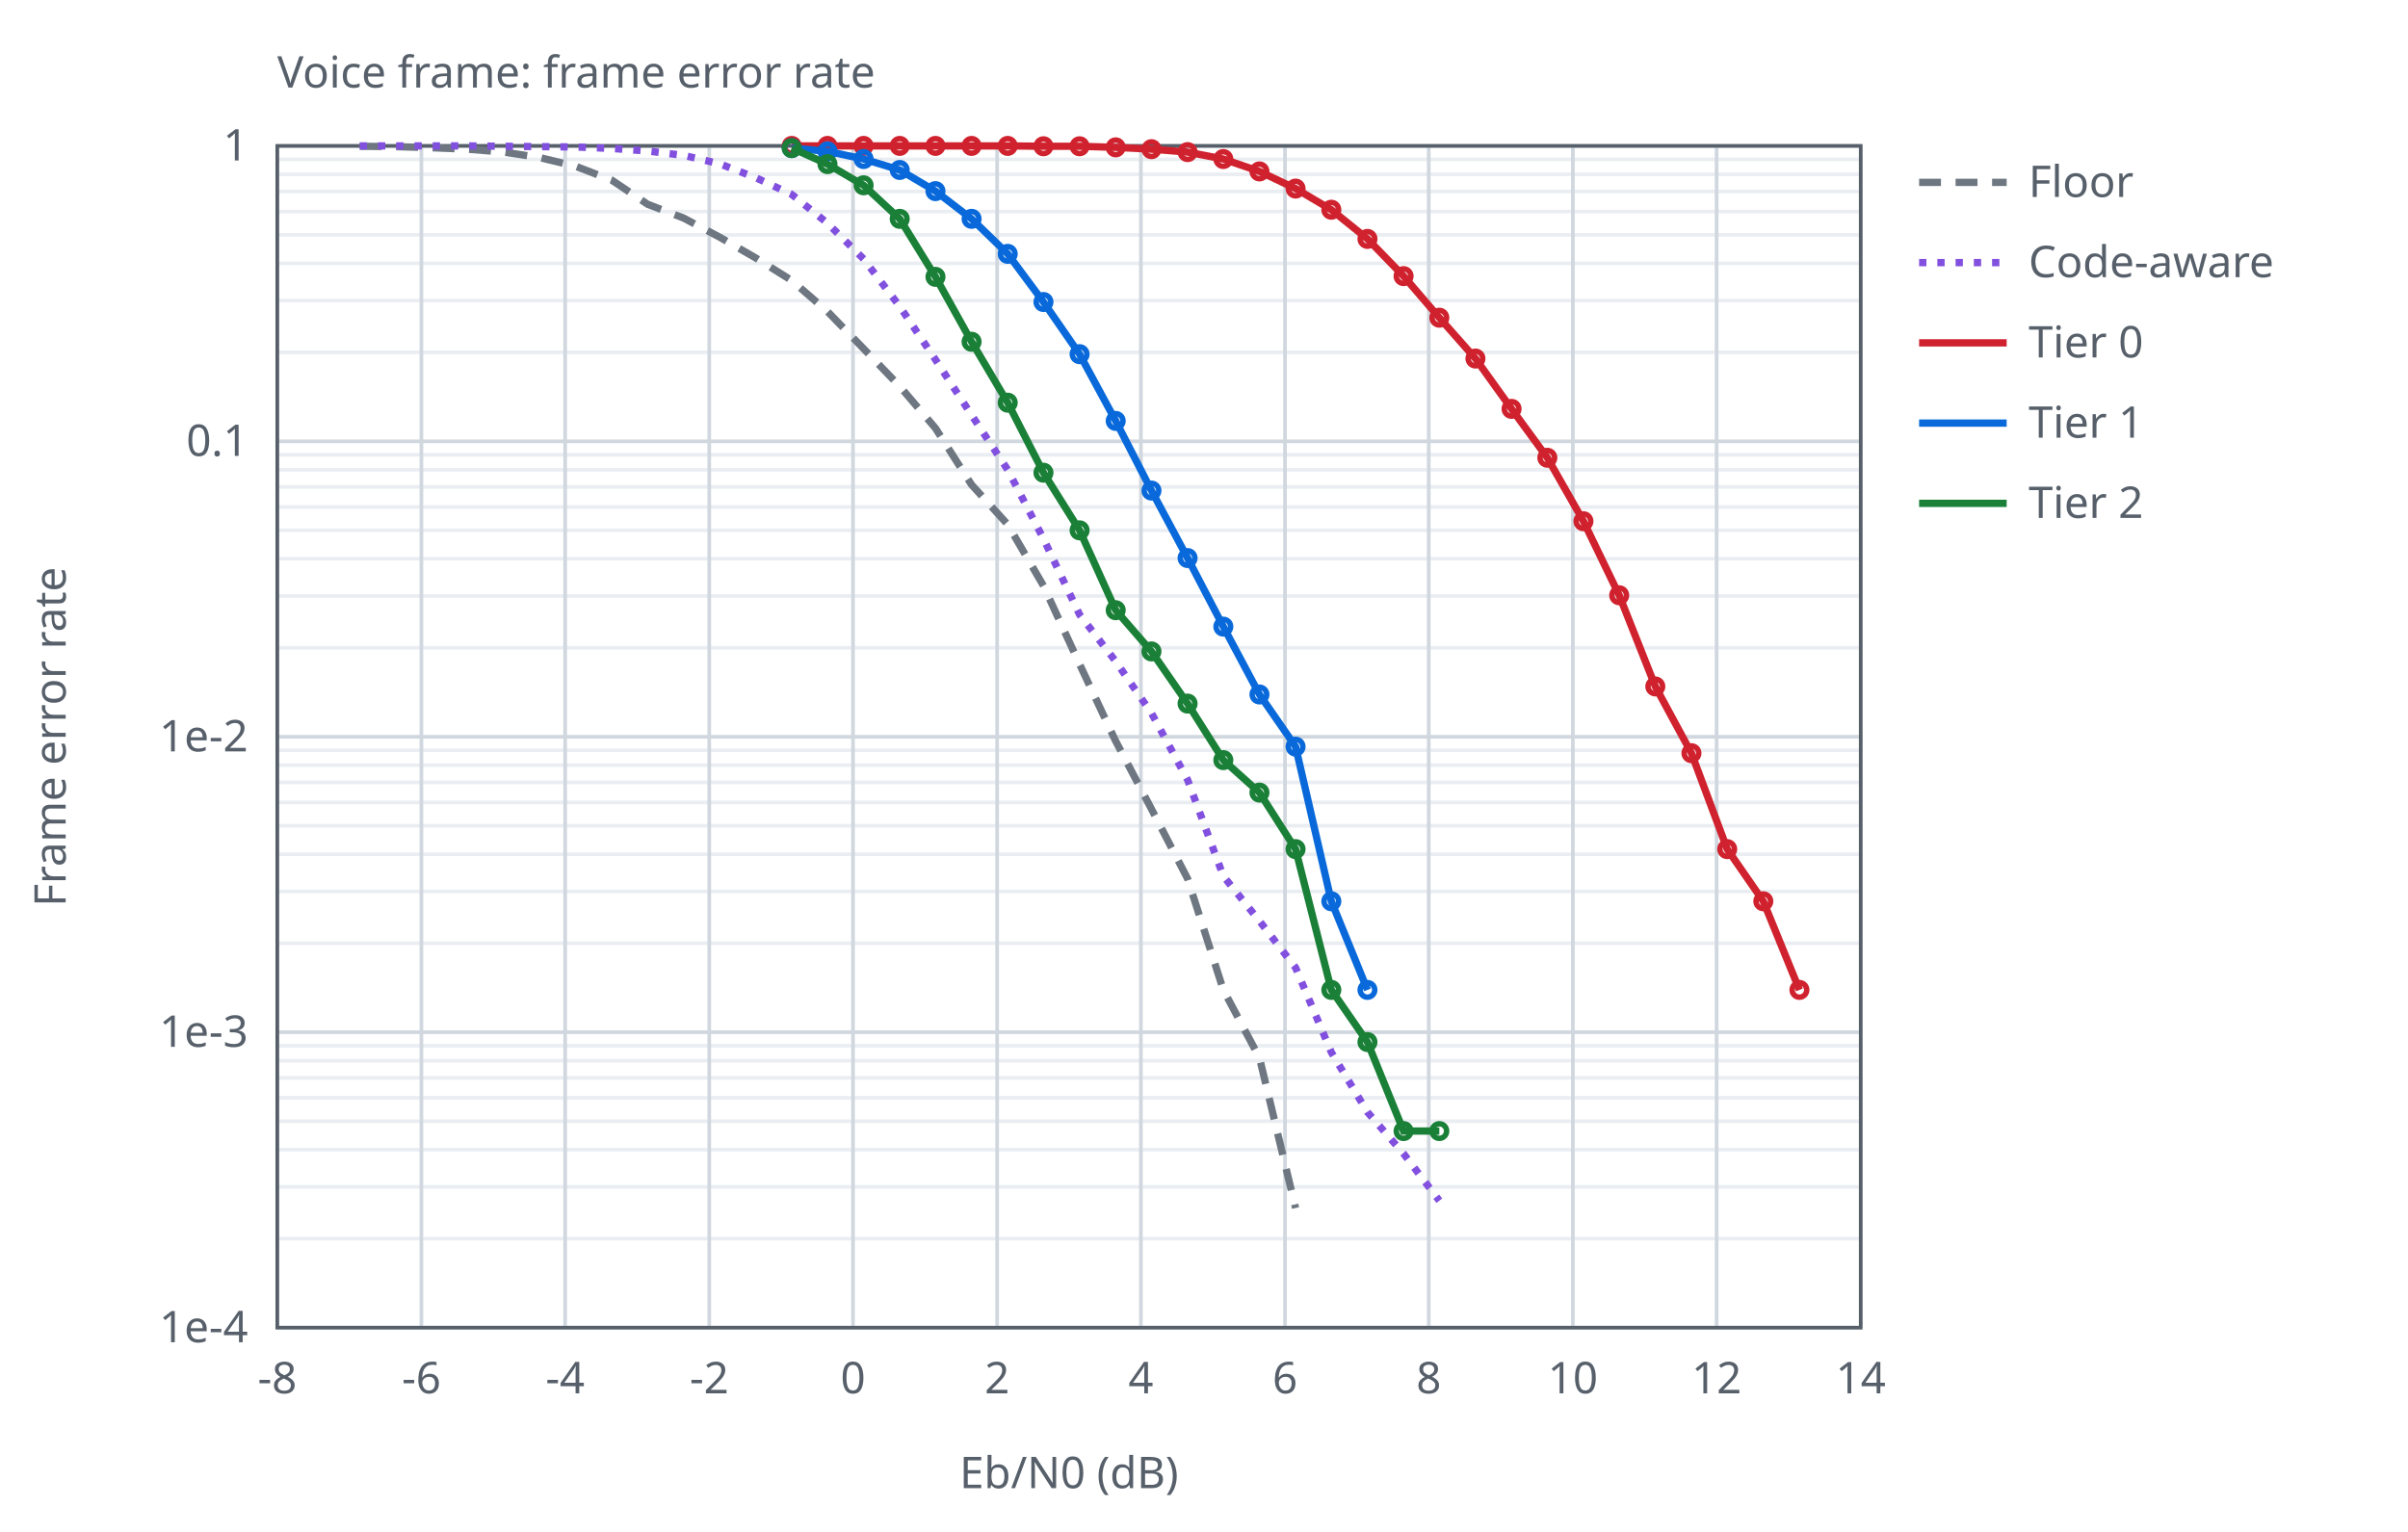
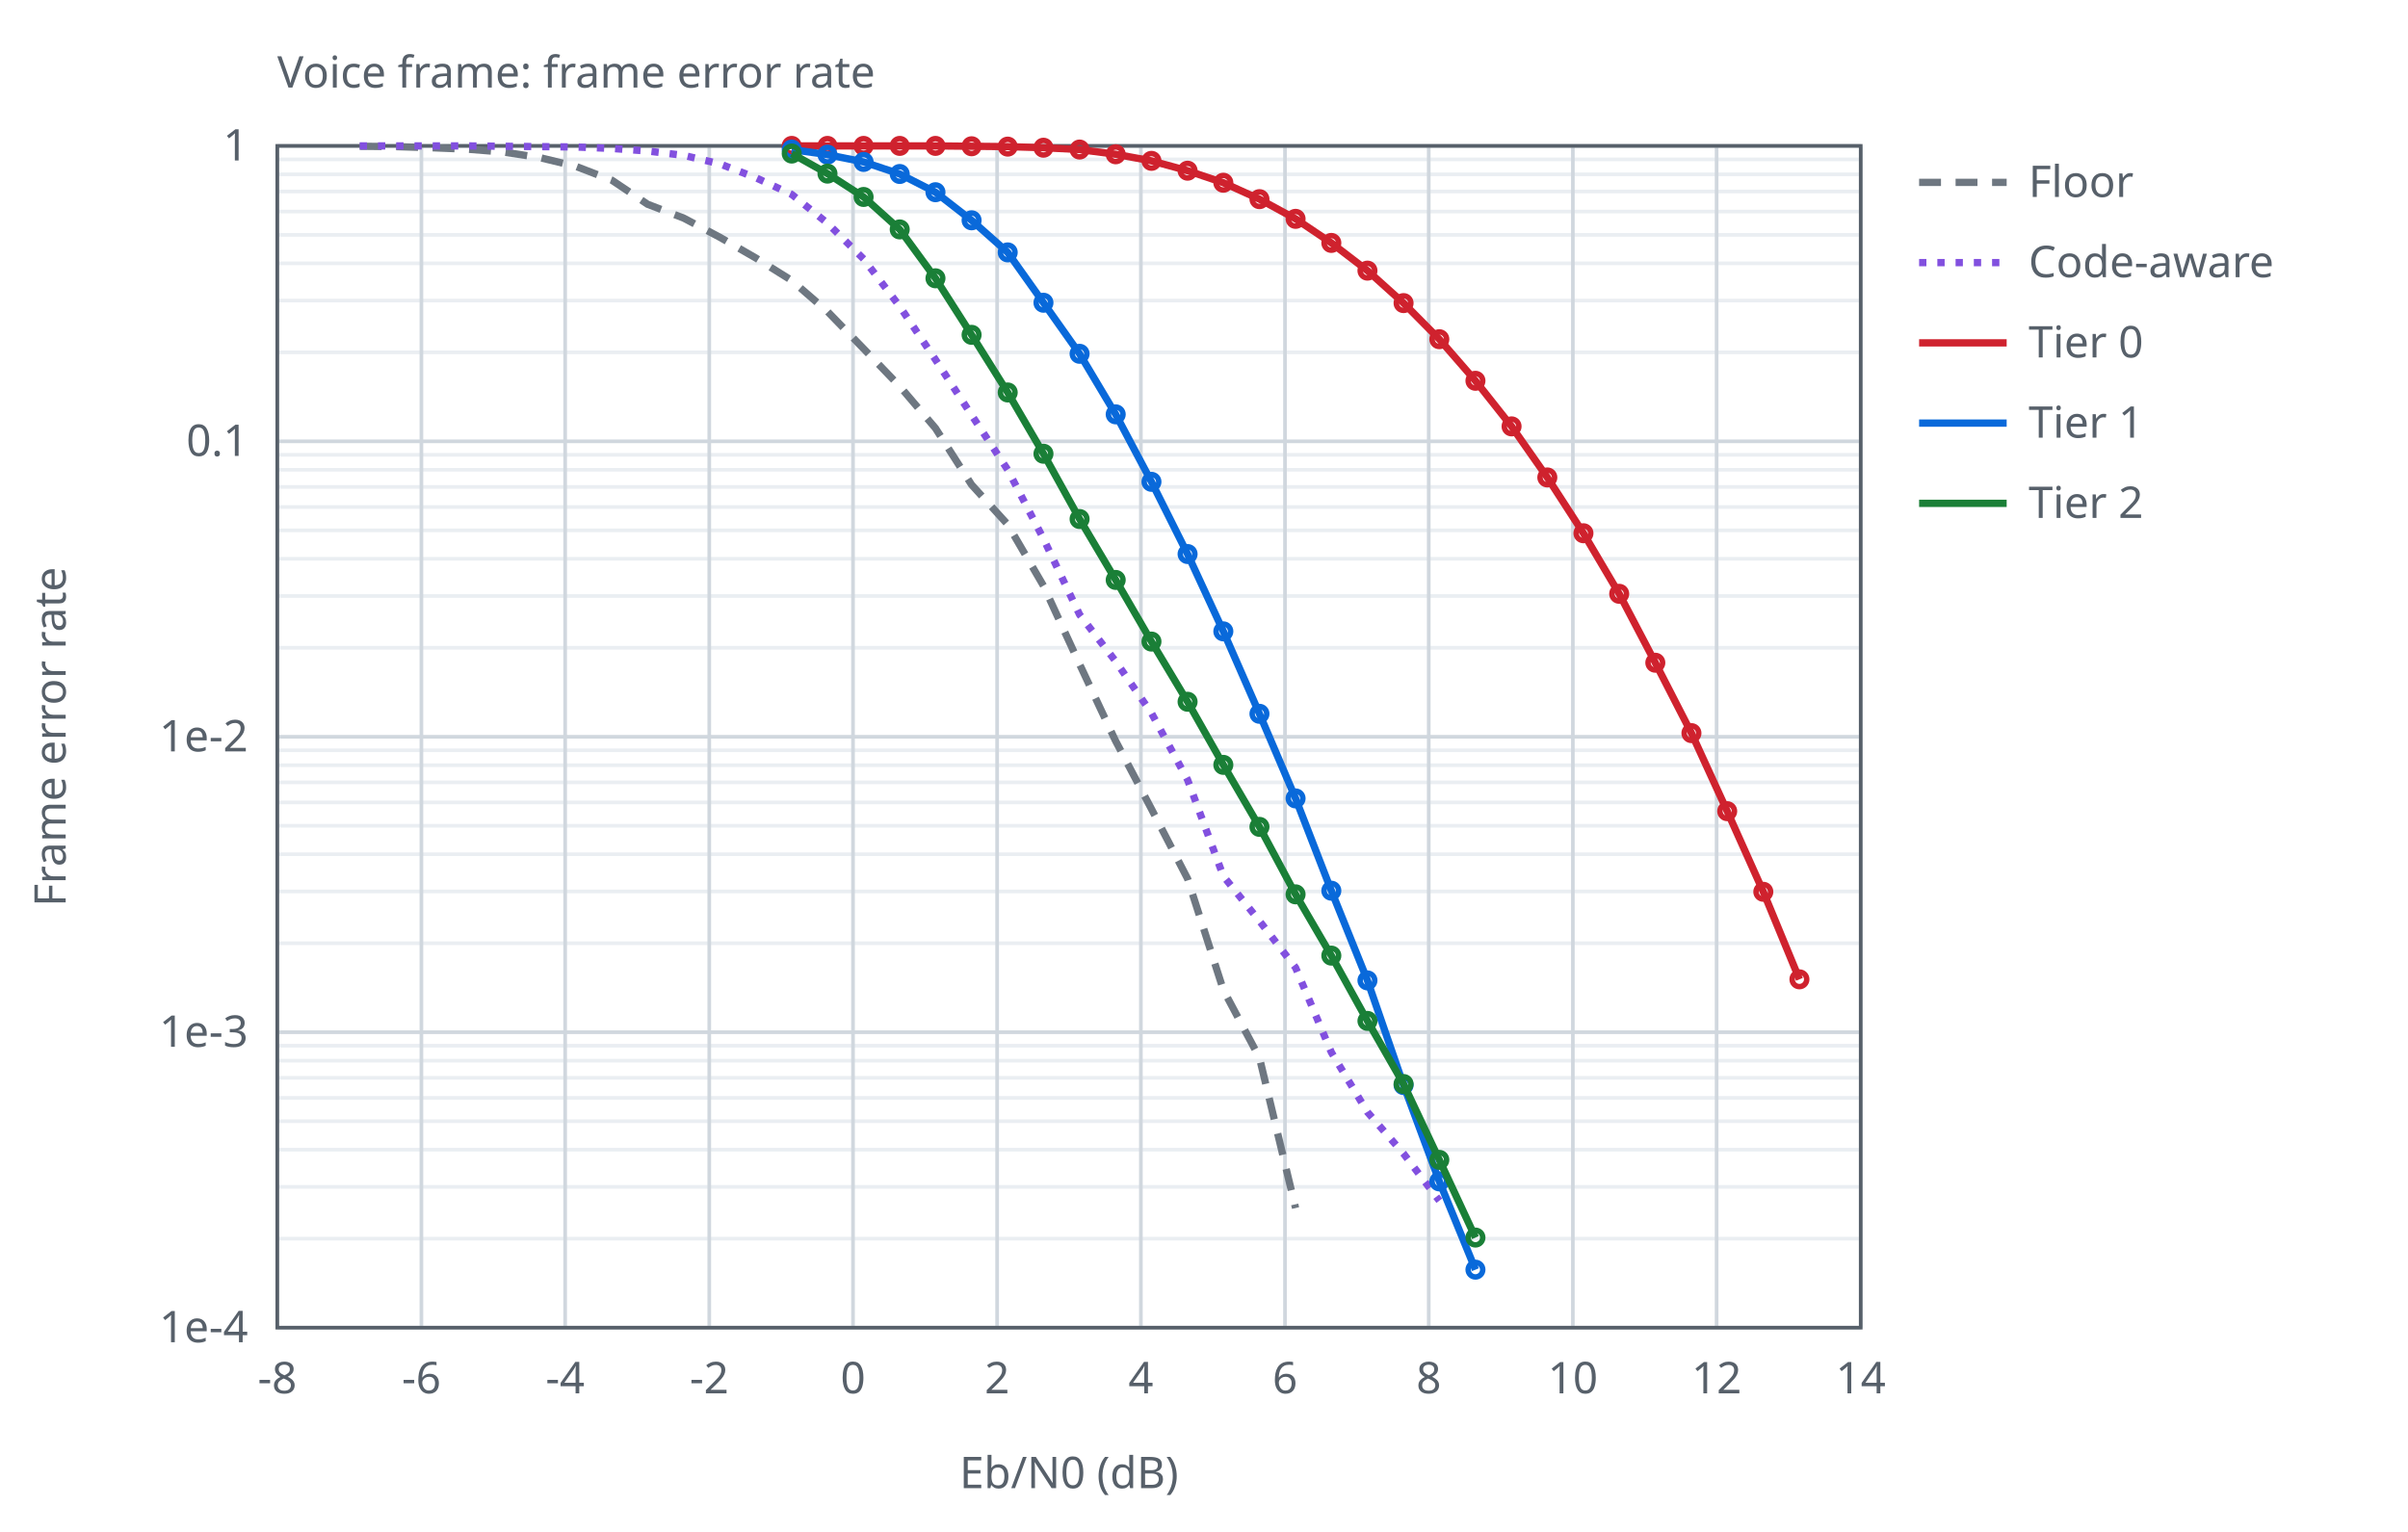
<svg xmlns="http://www.w3.org/2000/svg" width="660" height="420" viewBox="0 0 660 420">
  <style>text{font-family:sans-serif;font-size:12px;fill:#57606a}.ax{stroke:#57606a;stroke-width:1;fill:none}.gr{stroke:#d0d7de;stroke-width:1}.mi{stroke:#eaeef2;stroke-width:1}.s0{stroke:#6e7781}.s1{stroke:#cf222e}.s2{stroke:#0969da}.s3{stroke:#1a7f37}.s4{stroke:#8250df}.l{fill:none;stroke-width:2}.p{fill:none;stroke-width:1.5}@media (prefers-color-scheme:dark){text{fill:#c9d1d9}.ax{stroke:#8b949e}.gr{stroke:#30363d}.mi{stroke:#21262d}.s0{stroke:#8b949e}.s1{stroke:#ff7b72}.s2{stroke:#58a6ff}.s3{stroke:#3fb950}.s4{stroke:#d2a8ff}}</style>
  <text x="76.0" y="24">Voice frame: frame error rate</text>
  <line class="mi" x1="76.0" y1="96.6" x2="510.0" y2="96.6" />
  <line class="mi" x1="76.0" y1="82.4" x2="510.0" y2="82.4" />
  <line class="mi" x1="76.0" y1="72.2" x2="510.0" y2="72.2" />
  <line class="mi" x1="76.0" y1="64.4" x2="510.0" y2="64.4" />
  <line class="mi" x1="76.0" y1="58.0" x2="510.0" y2="58.0" />
  <line class="mi" x1="76.0" y1="52.5" x2="510.0" y2="52.5" />
  <line class="mi" x1="76.0" y1="47.8" x2="510.0" y2="47.8" />
  <line class="mi" x1="76.0" y1="43.7" x2="510.0" y2="43.7" />
  <line class="mi" x1="76.0" y1="177.6" x2="510.0" y2="177.6" />
  <line class="mi" x1="76.0" y1="163.4" x2="510.0" y2="163.4" />
  <line class="mi" x1="76.0" y1="153.2" x2="510.0" y2="153.2" />
  <line class="mi" x1="76.0" y1="145.4" x2="510.0" y2="145.4" />
  <line class="mi" x1="76.0" y1="139.0" x2="510.0" y2="139.0" />
  <line class="mi" x1="76.0" y1="133.5" x2="510.0" y2="133.5" />
  <line class="mi" x1="76.0" y1="128.8" x2="510.0" y2="128.8" />
  <line class="mi" x1="76.0" y1="124.7" x2="510.0" y2="124.7" />
  <line class="mi" x1="76.0" y1="258.6" x2="510.0" y2="258.6" />
  <line class="mi" x1="76.0" y1="244.4" x2="510.0" y2="244.4" />
  <line class="mi" x1="76.0" y1="234.2" x2="510.0" y2="234.2" />
  <line class="mi" x1="76.0" y1="226.4" x2="510.0" y2="226.4" />
  <line class="mi" x1="76.0" y1="220.0" x2="510.0" y2="220.0" />
  <line class="mi" x1="76.0" y1="214.5" x2="510.0" y2="214.5" />
  <line class="mi" x1="76.0" y1="209.8" x2="510.0" y2="209.8" />
  <line class="mi" x1="76.0" y1="205.7" x2="510.0" y2="205.7" />
  <line class="mi" x1="76.0" y1="339.6" x2="510.0" y2="339.6" />
  <line class="mi" x1="76.0" y1="325.4" x2="510.0" y2="325.4" />
  <line class="mi" x1="76.0" y1="315.2" x2="510.0" y2="315.2" />
  <line class="mi" x1="76.0" y1="307.4" x2="510.0" y2="307.4" />
  <line class="mi" x1="76.0" y1="301.0" x2="510.0" y2="301.0" />
  <line class="mi" x1="76.0" y1="295.5" x2="510.0" y2="295.5" />
  <line class="mi" x1="76.0" y1="290.8" x2="510.0" y2="290.8" />
  <line class="mi" x1="76.0" y1="286.7" x2="510.0" y2="286.7" />
  <line class="gr" x1="76.0" y1="364.0" x2="76.0" y2="40.0" />
  <text x="76.0" y="382.0" text-anchor="middle">-8</text>
  <line class="gr" x1="115.5" y1="364.0" x2="115.5" y2="40.0" />
  <text x="115.5" y="382.0" text-anchor="middle">-6</text>
  <line class="gr" x1="154.9" y1="364.0" x2="154.9" y2="40.0" />
  <text x="154.9" y="382.0" text-anchor="middle">-4</text>
  <line class="gr" x1="194.4" y1="364.0" x2="194.4" y2="40.0" />
  <text x="194.4" y="382.0" text-anchor="middle">-2</text>
  <line class="gr" x1="233.8" y1="364.0" x2="233.8" y2="40.0" />
  <text x="233.8" y="382.0" text-anchor="middle">0</text>
  <line class="gr" x1="273.3" y1="364.0" x2="273.3" y2="40.0" />
  <text x="273.3" y="382.0" text-anchor="middle">2</text>
  <line class="gr" x1="312.7" y1="364.0" x2="312.7" y2="40.0" />
  <text x="312.7" y="382.0" text-anchor="middle">4</text>
  <line class="gr" x1="352.2" y1="364.0" x2="352.2" y2="40.0" />
  <text x="352.2" y="382.0" text-anchor="middle">6</text>
  <line class="gr" x1="391.6" y1="364.0" x2="391.6" y2="40.0" />
  <text x="391.6" y="382.0" text-anchor="middle">8</text>
  <line class="gr" x1="431.1" y1="364.0" x2="431.1" y2="40.0" />
  <text x="431.1" y="382.0" text-anchor="middle">10</text>
  <line class="gr" x1="470.5" y1="364.0" x2="470.5" y2="40.0" />
  <text x="470.5" y="382.0" text-anchor="middle">12</text>
  <line class="gr" x1="510.0" y1="364.0" x2="510.0" y2="40.0" />
  <text x="510.0" y="382.0" text-anchor="middle">14</text>
  <line class="gr" x1="76.0" y1="40.0" x2="510.0" y2="40.0" />
  <text x="68.0" y="44.0" text-anchor="end">1</text>
  <line class="gr" x1="76.0" y1="121.0" x2="510.0" y2="121.0" />
  <text x="68.0" y="125.0" text-anchor="end">0.1</text>
  <line class="gr" x1="76.0" y1="202.0" x2="510.0" y2="202.0" />
  <text x="68.0" y="206.0" text-anchor="end">1e-2</text>
  <line class="gr" x1="76.0" y1="283.0" x2="510.0" y2="283.0" />
  <text x="68.0" y="287.0" text-anchor="end">1e-3</text>
  <line class="gr" x1="76.0" y1="364.0" x2="510.0" y2="364.0" />
  <text x="68.0" y="368.0" text-anchor="end">1e-4</text>
  <rect class="ax" x="76.0" y="40.0" width="434.0" height="324.0" />
  <text x="293.0" y="408.0" text-anchor="middle">Eb/N0 (dB)</text>
  <text x="18" y="202.0" text-anchor="middle" transform="rotate(-90 18 202.0)">Frame error rate</text>
  <path class="l s0" stroke-dasharray="6 4" d="M98.6,40.1 L108.5,40.2 L118.3,40.5 L128.2,40.9 L138.1,41.7 L147.9,43.2 L157.8,45.6 L167.7,49.4 L177.5,56.0 L187.4,59.8 L197.2,65.0 L207.1,70.7 L217.0,76.9 L226.8,85.4 L236.7,95.6 L246.6,105.9 L256.4,117.4 L266.3,132.9 L276.2,143.8 L286.0,160.6 L295.9,182.1 L305.7,203.0 L315.6,221.8 L325.5,240.9 L335.3,271.4 L345.2,290.0 L355.1,331.2" />
  <line class="l s0" stroke-dasharray="6 4" x1="526.0" y1="50.0" x2="550.0" y2="50.0" />
  <text x="556.0" y="54.0">Floor</text>
  <path class="l s4" stroke-dasharray="2 3" d="M98.6,40.0 L108.5,40.0 L118.3,40.0 L128.2,40.0 L138.1,40.1 L147.9,40.2 L157.8,40.3 L167.7,40.7 L177.5,41.4 L187.4,42.6 L197.2,44.9 L207.1,48.7 L217.0,53.3 L226.8,61.2 L236.7,71.0 L246.6,84.0 L256.4,98.6 L266.3,113.8 L276.2,128.8 L286.0,147.7 L295.9,168.5 L305.7,181.2 L315.6,195.5 L325.5,213.8 L335.3,240.2 L345.2,252.5 L355.1,265.3 L364.9,288.5 L374.8,304.9 L384.7,316.3 L394.5,329.2" />
  <line class="l s4" stroke-dasharray="2 3" x1="526.0" y1="72.0" x2="550.0" y2="72.0" />
  <text x="556.0" y="76.0">Code-aware</text>
-   <path class="l s1" d="M217.0,40.0 L226.8,40.0 L236.7,40.0 L246.6,40.0 L256.4,40.0 L266.3,40.0 L276.2,40.0 L286.0,40.1 L295.9,40.1 L305.8,40.4 L315.6,40.9 L325.5,41.7 L335.3,43.6 L345.2,47.0 L355.1,51.7 L364.9,57.5 L374.8,65.5 L384.7,75.7 L394.5,87.1 L404.4,98.3 L414.3,112.1 L424.1,125.5 L434.0,142.9 L443.8,163.2 L453.7,188.2 L463.6,206.5 L473.4,232.8 L483.3,247.1 L493.2,271.4" />
+   <path class="l s1" d="M217.0,40.0 L226.8,40.0 L236.7,40.0 L246.6,40.0 L256.4,40.0 L266.3,40.1 L276.2,40.2 L286.0,40.5 L295.9,41.0 L305.8,42.3 L315.6,44.1 L325.5,46.8 L335.3,50.1 L345.2,54.6 L355.1,60.0 L364.9,66.6 L374.8,74.2 L384.7,83.1 L394.5,93.0 L404.4,104.4 L414.3,116.9 L424.1,130.9 L434.0,146.2 L443.8,162.8 L453.7,181.7 L463.6,201.0 L473.4,222.4 L483.3,244.5 L493.2,268.5" />
  <circle class="p s1" cx="217.0" cy="40.0" r="2" />
  <circle class="p s1" cx="226.8" cy="40.0" r="2" />
  <circle class="p s1" cx="236.7" cy="40.0" r="2" />
  <circle class="p s1" cx="246.6" cy="40.0" r="2" />
  <circle class="p s1" cx="256.4" cy="40.0" r="2" />
-   <circle class="p s1" cx="266.3" cy="40.0" r="2" />
-   <circle class="p s1" cx="276.2" cy="40.0" r="2" />
-   <circle class="p s1" cx="286.0" cy="40.1" r="2" />
-   <circle class="p s1" cx="295.9" cy="40.1" r="2" />
-   <circle class="p s1" cx="305.8" cy="40.4" r="2" />
-   <circle class="p s1" cx="315.6" cy="40.9" r="2" />
-   <circle class="p s1" cx="325.5" cy="41.7" r="2" />
-   <circle class="p s1" cx="335.3" cy="43.6" r="2" />
-   <circle class="p s1" cx="345.2" cy="47.0" r="2" />
-   <circle class="p s1" cx="355.1" cy="51.7" r="2" />
-   <circle class="p s1" cx="364.9" cy="57.5" r="2" />
-   <circle class="p s1" cx="374.8" cy="65.5" r="2" />
-   <circle class="p s1" cx="384.7" cy="75.7" r="2" />
-   <circle class="p s1" cx="394.5" cy="87.1" r="2" />
-   <circle class="p s1" cx="404.4" cy="98.3" r="2" />
-   <circle class="p s1" cx="414.3" cy="112.1" r="2" />
-   <circle class="p s1" cx="424.1" cy="125.5" r="2" />
-   <circle class="p s1" cx="434.0" cy="142.9" r="2" />
-   <circle class="p s1" cx="443.8" cy="163.2" r="2" />
-   <circle class="p s1" cx="453.7" cy="188.2" r="2" />
-   <circle class="p s1" cx="463.6" cy="206.5" r="2" />
-   <circle class="p s1" cx="473.4" cy="232.8" r="2" />
-   <circle class="p s1" cx="483.3" cy="247.1" r="2" />
-   <circle class="p s1" cx="493.2" cy="271.4" r="2" />
+   <circle class="p s1" cx="266.3" cy="40.1" r="2" />
+   <circle class="p s1" cx="276.2" cy="40.2" r="2" />
+   <circle class="p s1" cx="286.0" cy="40.5" r="2" />
+   <circle class="p s1" cx="295.9" cy="41.0" r="2" />
+   <circle class="p s1" cx="305.8" cy="42.3" r="2" />
+   <circle class="p s1" cx="315.6" cy="44.1" r="2" />
+   <circle class="p s1" cx="325.5" cy="46.8" r="2" />
+   <circle class="p s1" cx="335.3" cy="50.1" r="2" />
+   <circle class="p s1" cx="345.2" cy="54.6" r="2" />
+   <circle class="p s1" cx="355.1" cy="60.0" r="2" />
+   <circle class="p s1" cx="364.9" cy="66.6" r="2" />
+   <circle class="p s1" cx="374.8" cy="74.2" r="2" />
+   <circle class="p s1" cx="384.7" cy="83.1" r="2" />
+   <circle class="p s1" cx="394.5" cy="93.0" r="2" />
+   <circle class="p s1" cx="404.4" cy="104.4" r="2" />
+   <circle class="p s1" cx="414.3" cy="116.9" r="2" />
+   <circle class="p s1" cx="424.1" cy="130.9" r="2" />
+   <circle class="p s1" cx="434.0" cy="146.2" r="2" />
+   <circle class="p s1" cx="443.8" cy="162.8" r="2" />
+   <circle class="p s1" cx="453.7" cy="181.7" r="2" />
+   <circle class="p s1" cx="463.6" cy="201.0" r="2" />
+   <circle class="p s1" cx="473.4" cy="222.4" r="2" />
+   <circle class="p s1" cx="483.3" cy="244.5" r="2" />
+   <circle class="p s1" cx="493.2" cy="268.5" r="2" />
  <line class="l s1" x1="526.0" y1="94.0" x2="550.0" y2="94.0" />
  <text x="556.0" y="98.0">Tier 0</text>
-   <path class="l s2" d="M217.0,40.6 L226.8,41.5 L236.7,43.6 L246.6,46.6 L256.4,52.4 L266.3,60.0 L276.2,69.6 L286.0,82.8 L295.9,97.1 L305.8,115.4 L315.6,134.5 L325.5,153.0 L335.3,171.8 L345.2,190.4 L355.1,204.7 L364.9,247.1 L374.8,271.4" />
-   <circle class="p s2" cx="217.0" cy="40.6" r="2" />
-   <circle class="p s2" cx="226.8" cy="41.5" r="2" />
-   <circle class="p s2" cx="236.7" cy="43.6" r="2" />
-   <circle class="p s2" cx="246.6" cy="46.6" r="2" />
-   <circle class="p s2" cx="256.4" cy="52.4" r="2" />
-   <circle class="p s2" cx="266.3" cy="60.0" r="2" />
-   <circle class="p s2" cx="276.2" cy="69.6" r="2" />
-   <circle class="p s2" cx="286.0" cy="82.8" r="2" />
-   <circle class="p s2" cx="295.9" cy="97.1" r="2" />
-   <circle class="p s2" cx="305.8" cy="115.4" r="2" />
-   <circle class="p s2" cx="315.6" cy="134.5" r="2" />
-   <circle class="p s2" cx="325.5" cy="153.0" r="2" />
-   <circle class="p s2" cx="335.3" cy="171.8" r="2" />
-   <circle class="p s2" cx="345.2" cy="190.4" r="2" />
-   <circle class="p s2" cx="355.1" cy="204.7" r="2" />
-   <circle class="p s2" cx="364.9" cy="247.1" r="2" />
-   <circle class="p s2" cx="374.8" cy="271.4" r="2" />
+   <path class="l s2" d="M217.0,41.0 L226.8,42.4 L236.7,44.4 L246.6,47.7 L256.4,52.7 L266.3,60.4 L276.2,69.2 L286.0,83.0 L295.9,97.0 L305.8,113.6 L315.6,132.1 L325.5,151.9 L335.3,173.1 L345.2,195.7 L355.1,218.9 L364.9,244.2 L374.8,268.8 L384.7,297.5 L394.5,323.9 L404.4,348.1" />
+   <circle class="p s2" cx="217.0" cy="41.0" r="2" />
+   <circle class="p s2" cx="226.8" cy="42.4" r="2" />
+   <circle class="p s2" cx="236.7" cy="44.4" r="2" />
+   <circle class="p s2" cx="246.6" cy="47.7" r="2" />
+   <circle class="p s2" cx="256.4" cy="52.7" r="2" />
+   <circle class="p s2" cx="266.3" cy="60.4" r="2" />
+   <circle class="p s2" cx="276.2" cy="69.2" r="2" />
+   <circle class="p s2" cx="286.0" cy="83.0" r="2" />
+   <circle class="p s2" cx="295.9" cy="97.0" r="2" />
+   <circle class="p s2" cx="305.8" cy="113.6" r="2" />
+   <circle class="p s2" cx="315.6" cy="132.1" r="2" />
+   <circle class="p s2" cx="325.5" cy="151.9" r="2" />
+   <circle class="p s2" cx="335.3" cy="173.1" r="2" />
+   <circle class="p s2" cx="345.2" cy="195.7" r="2" />
+   <circle class="p s2" cx="355.1" cy="218.9" r="2" />
+   <circle class="p s2" cx="364.9" cy="244.2" r="2" />
+   <circle class="p s2" cx="374.8" cy="268.8" r="2" />
+   <circle class="p s2" cx="384.7" cy="297.5" r="2" />
+   <circle class="p s2" cx="394.5" cy="323.9" r="2" />
+   <circle class="p s2" cx="404.4" cy="348.1" r="2" />
  <line class="l s2" x1="526.0" y1="116.0" x2="550.0" y2="116.0" />
  <text x="556.0" y="120.0">Tier 1</text>
-   <path class="l s3" d="M217.0,40.6 L226.8,45.0 L236.7,50.8 L246.6,60.0 L256.4,75.9 L266.3,93.7 L276.2,110.4 L286.0,129.6 L295.9,145.4 L305.8,167.3 L315.6,178.6 L325.5,192.9 L335.3,208.4 L345.2,217.3 L355.1,232.8 L364.9,271.4 L374.8,285.7 L384.7,310.1 L394.5,310.1" />
-   <circle class="p s3" cx="217.0" cy="40.6" r="2" />
-   <circle class="p s3" cx="226.8" cy="45.0" r="2" />
-   <circle class="p s3" cx="236.7" cy="50.8" r="2" />
-   <circle class="p s3" cx="246.6" cy="60.0" r="2" />
-   <circle class="p s3" cx="256.4" cy="75.9" r="2" />
-   <circle class="p s3" cx="266.3" cy="93.7" r="2" />
-   <circle class="p s3" cx="276.2" cy="110.4" r="2" />
-   <circle class="p s3" cx="286.0" cy="129.6" r="2" />
-   <circle class="p s3" cx="295.9" cy="145.4" r="2" />
-   <circle class="p s3" cx="305.8" cy="167.3" r="2" />
-   <circle class="p s3" cx="315.6" cy="178.6" r="2" />
-   <circle class="p s3" cx="325.5" cy="192.9" r="2" />
-   <circle class="p s3" cx="335.3" cy="208.4" r="2" />
-   <circle class="p s3" cx="345.2" cy="217.3" r="2" />
-   <circle class="p s3" cx="355.1" cy="232.8" r="2" />
-   <circle class="p s3" cx="364.9" cy="271.4" r="2" />
-   <circle class="p s3" cx="374.8" cy="285.7" r="2" />
-   <circle class="p s3" cx="384.7" cy="310.1" r="2" />
-   <circle class="p s3" cx="394.5" cy="310.1" r="2" />
+   <path class="l s3" d="M217.0,42.1 L226.8,47.6 L236.7,54.0 L246.6,62.9 L256.4,76.3 L266.3,91.8 L276.2,107.6 L286.0,124.4 L295.9,142.3 L305.8,159.0 L315.6,175.9 L325.5,192.4 L335.3,209.7 L345.2,226.7 L355.1,245.2 L364.9,262.0 L374.8,279.9 L384.7,297.2 L394.5,318.0 L404.4,339.3" />
+   <circle class="p s3" cx="217.0" cy="42.1" r="2" />
+   <circle class="p s3" cx="226.8" cy="47.6" r="2" />
+   <circle class="p s3" cx="236.7" cy="54.0" r="2" />
+   <circle class="p s3" cx="246.6" cy="62.9" r="2" />
+   <circle class="p s3" cx="256.4" cy="76.3" r="2" />
+   <circle class="p s3" cx="266.3" cy="91.8" r="2" />
+   <circle class="p s3" cx="276.2" cy="107.6" r="2" />
+   <circle class="p s3" cx="286.0" cy="124.4" r="2" />
+   <circle class="p s3" cx="295.9" cy="142.3" r="2" />
+   <circle class="p s3" cx="305.8" cy="159.0" r="2" />
+   <circle class="p s3" cx="315.6" cy="175.9" r="2" />
+   <circle class="p s3" cx="325.5" cy="192.4" r="2" />
+   <circle class="p s3" cx="335.3" cy="209.7" r="2" />
+   <circle class="p s3" cx="345.2" cy="226.7" r="2" />
+   <circle class="p s3" cx="355.1" cy="245.2" r="2" />
+   <circle class="p s3" cx="364.9" cy="262.0" r="2" />
+   <circle class="p s3" cx="374.8" cy="279.9" r="2" />
+   <circle class="p s3" cx="384.7" cy="297.2" r="2" />
+   <circle class="p s3" cx="394.5" cy="318.0" r="2" />
+   <circle class="p s3" cx="404.4" cy="339.3" r="2" />
  <line class="l s3" x1="526.0" y1="138.0" x2="550.0" y2="138.0" />
  <text x="556.0" y="142.0">Tier 2</text>
</svg>
